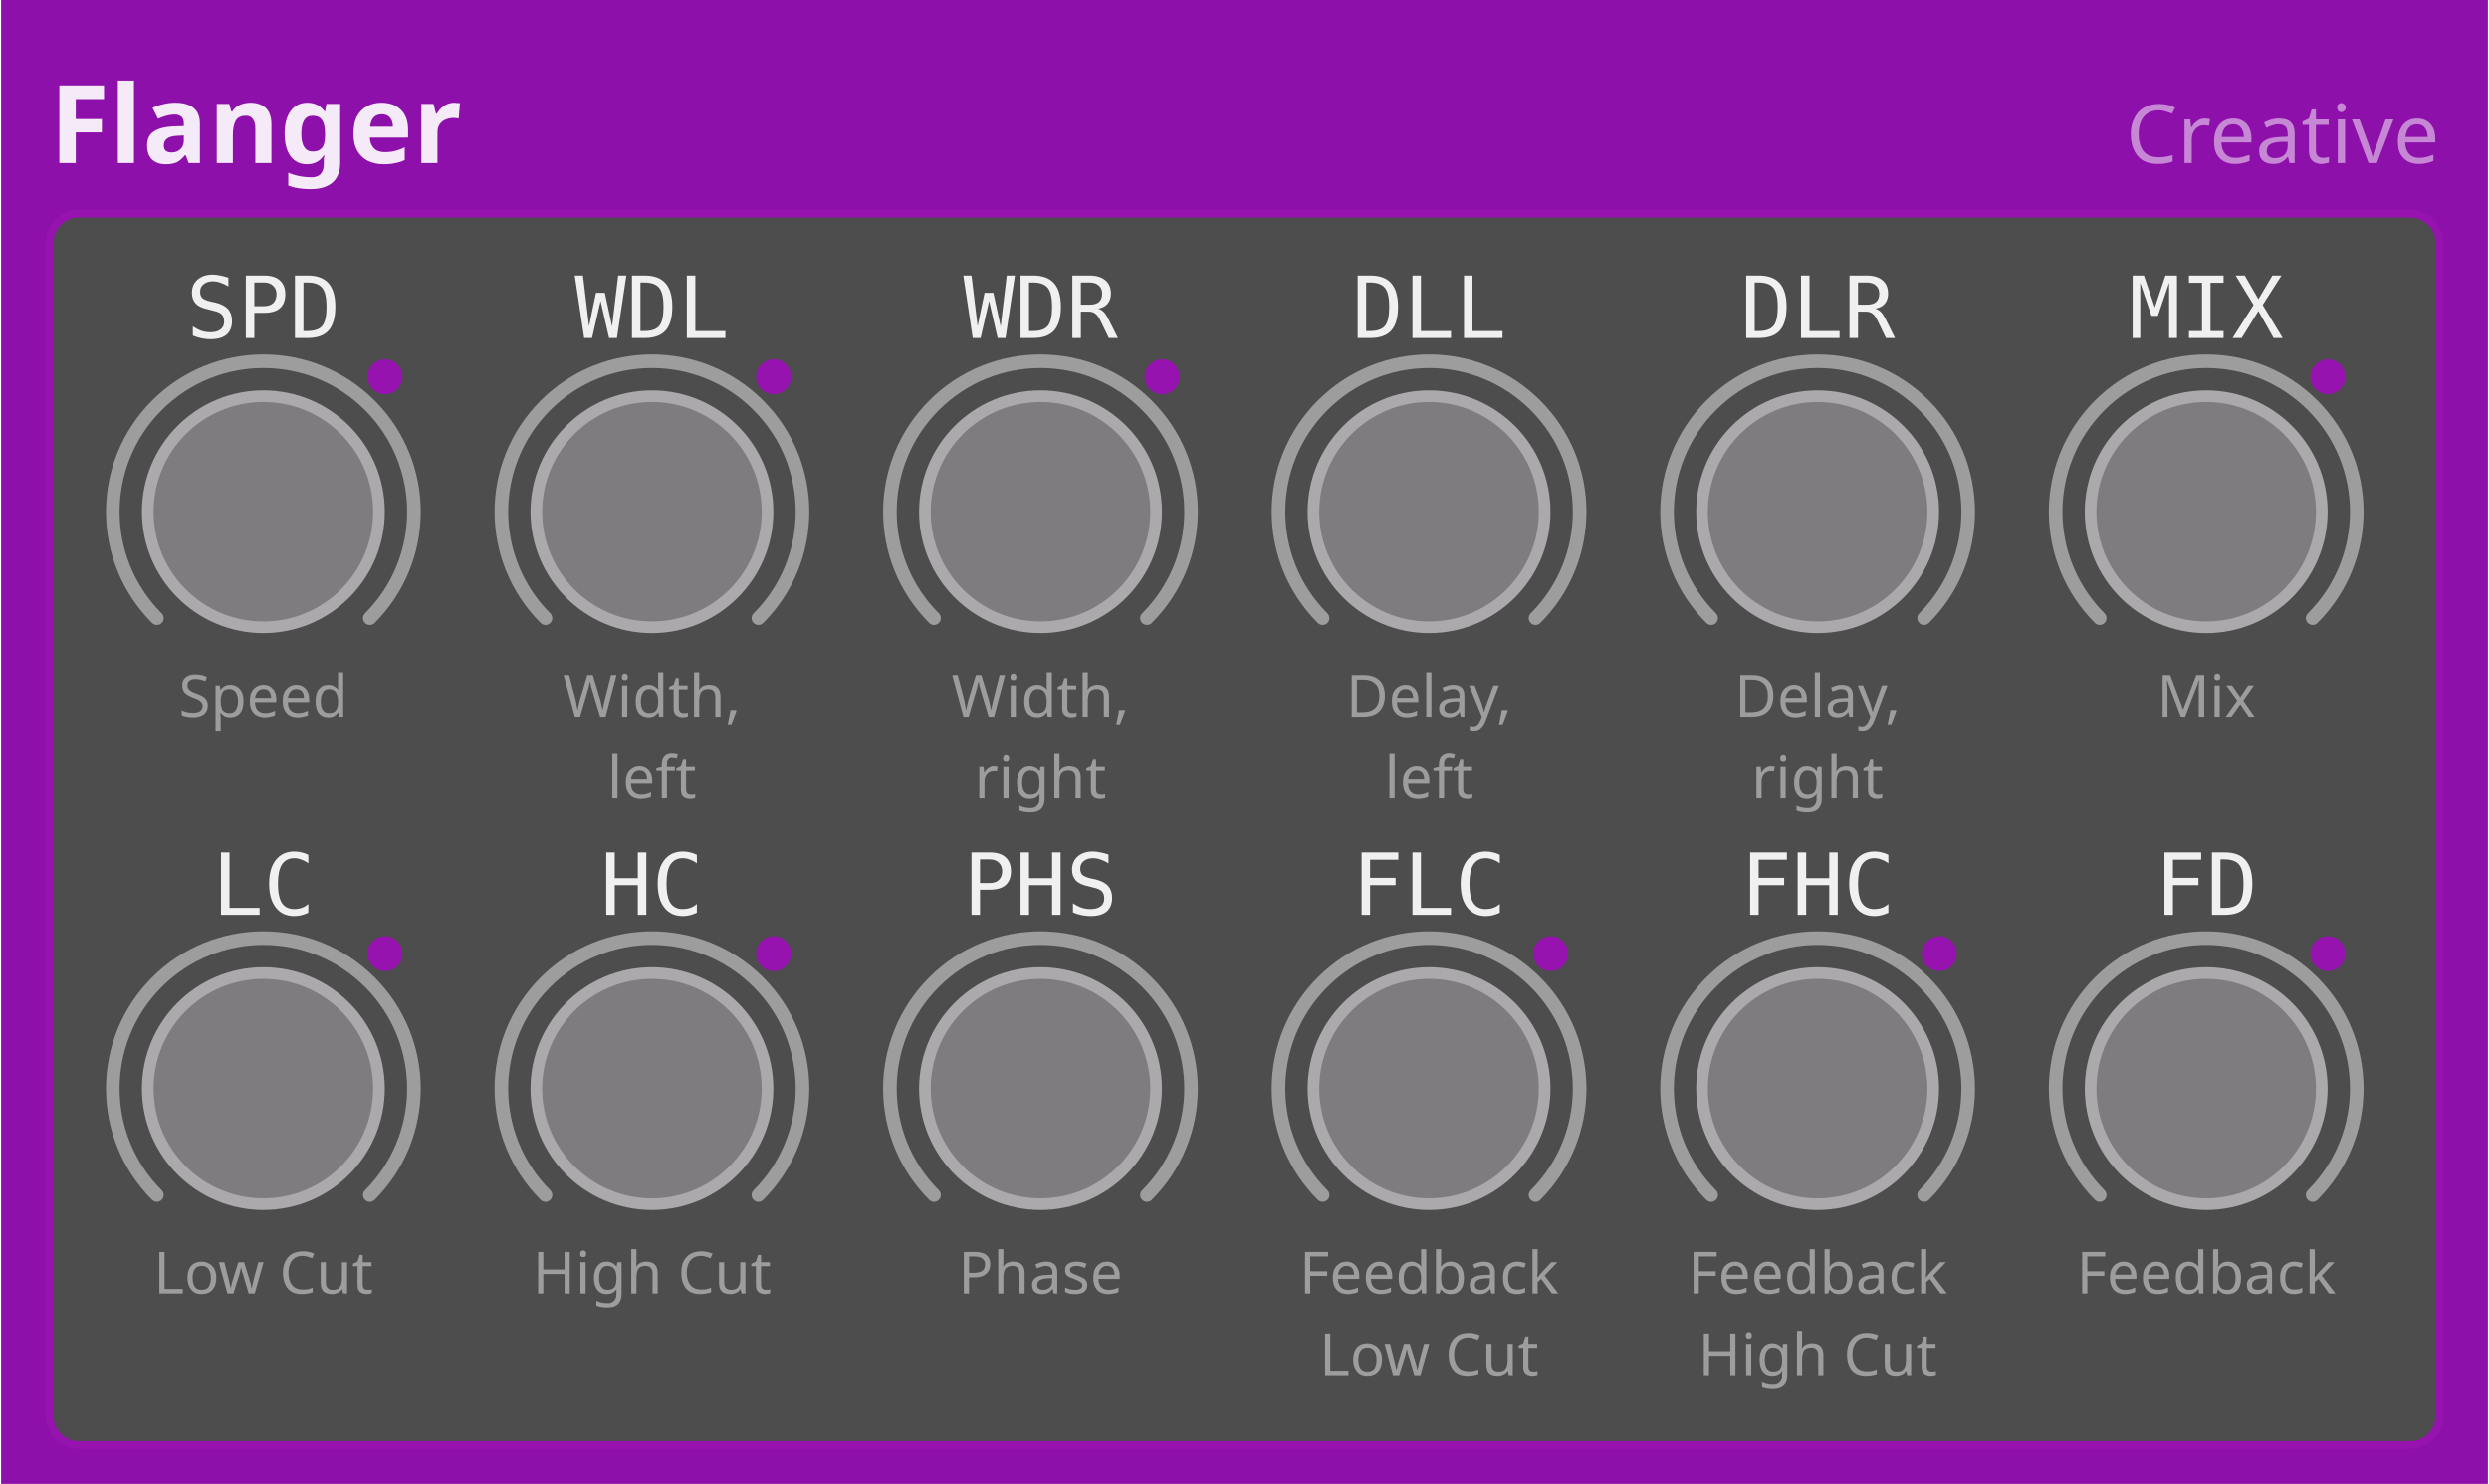
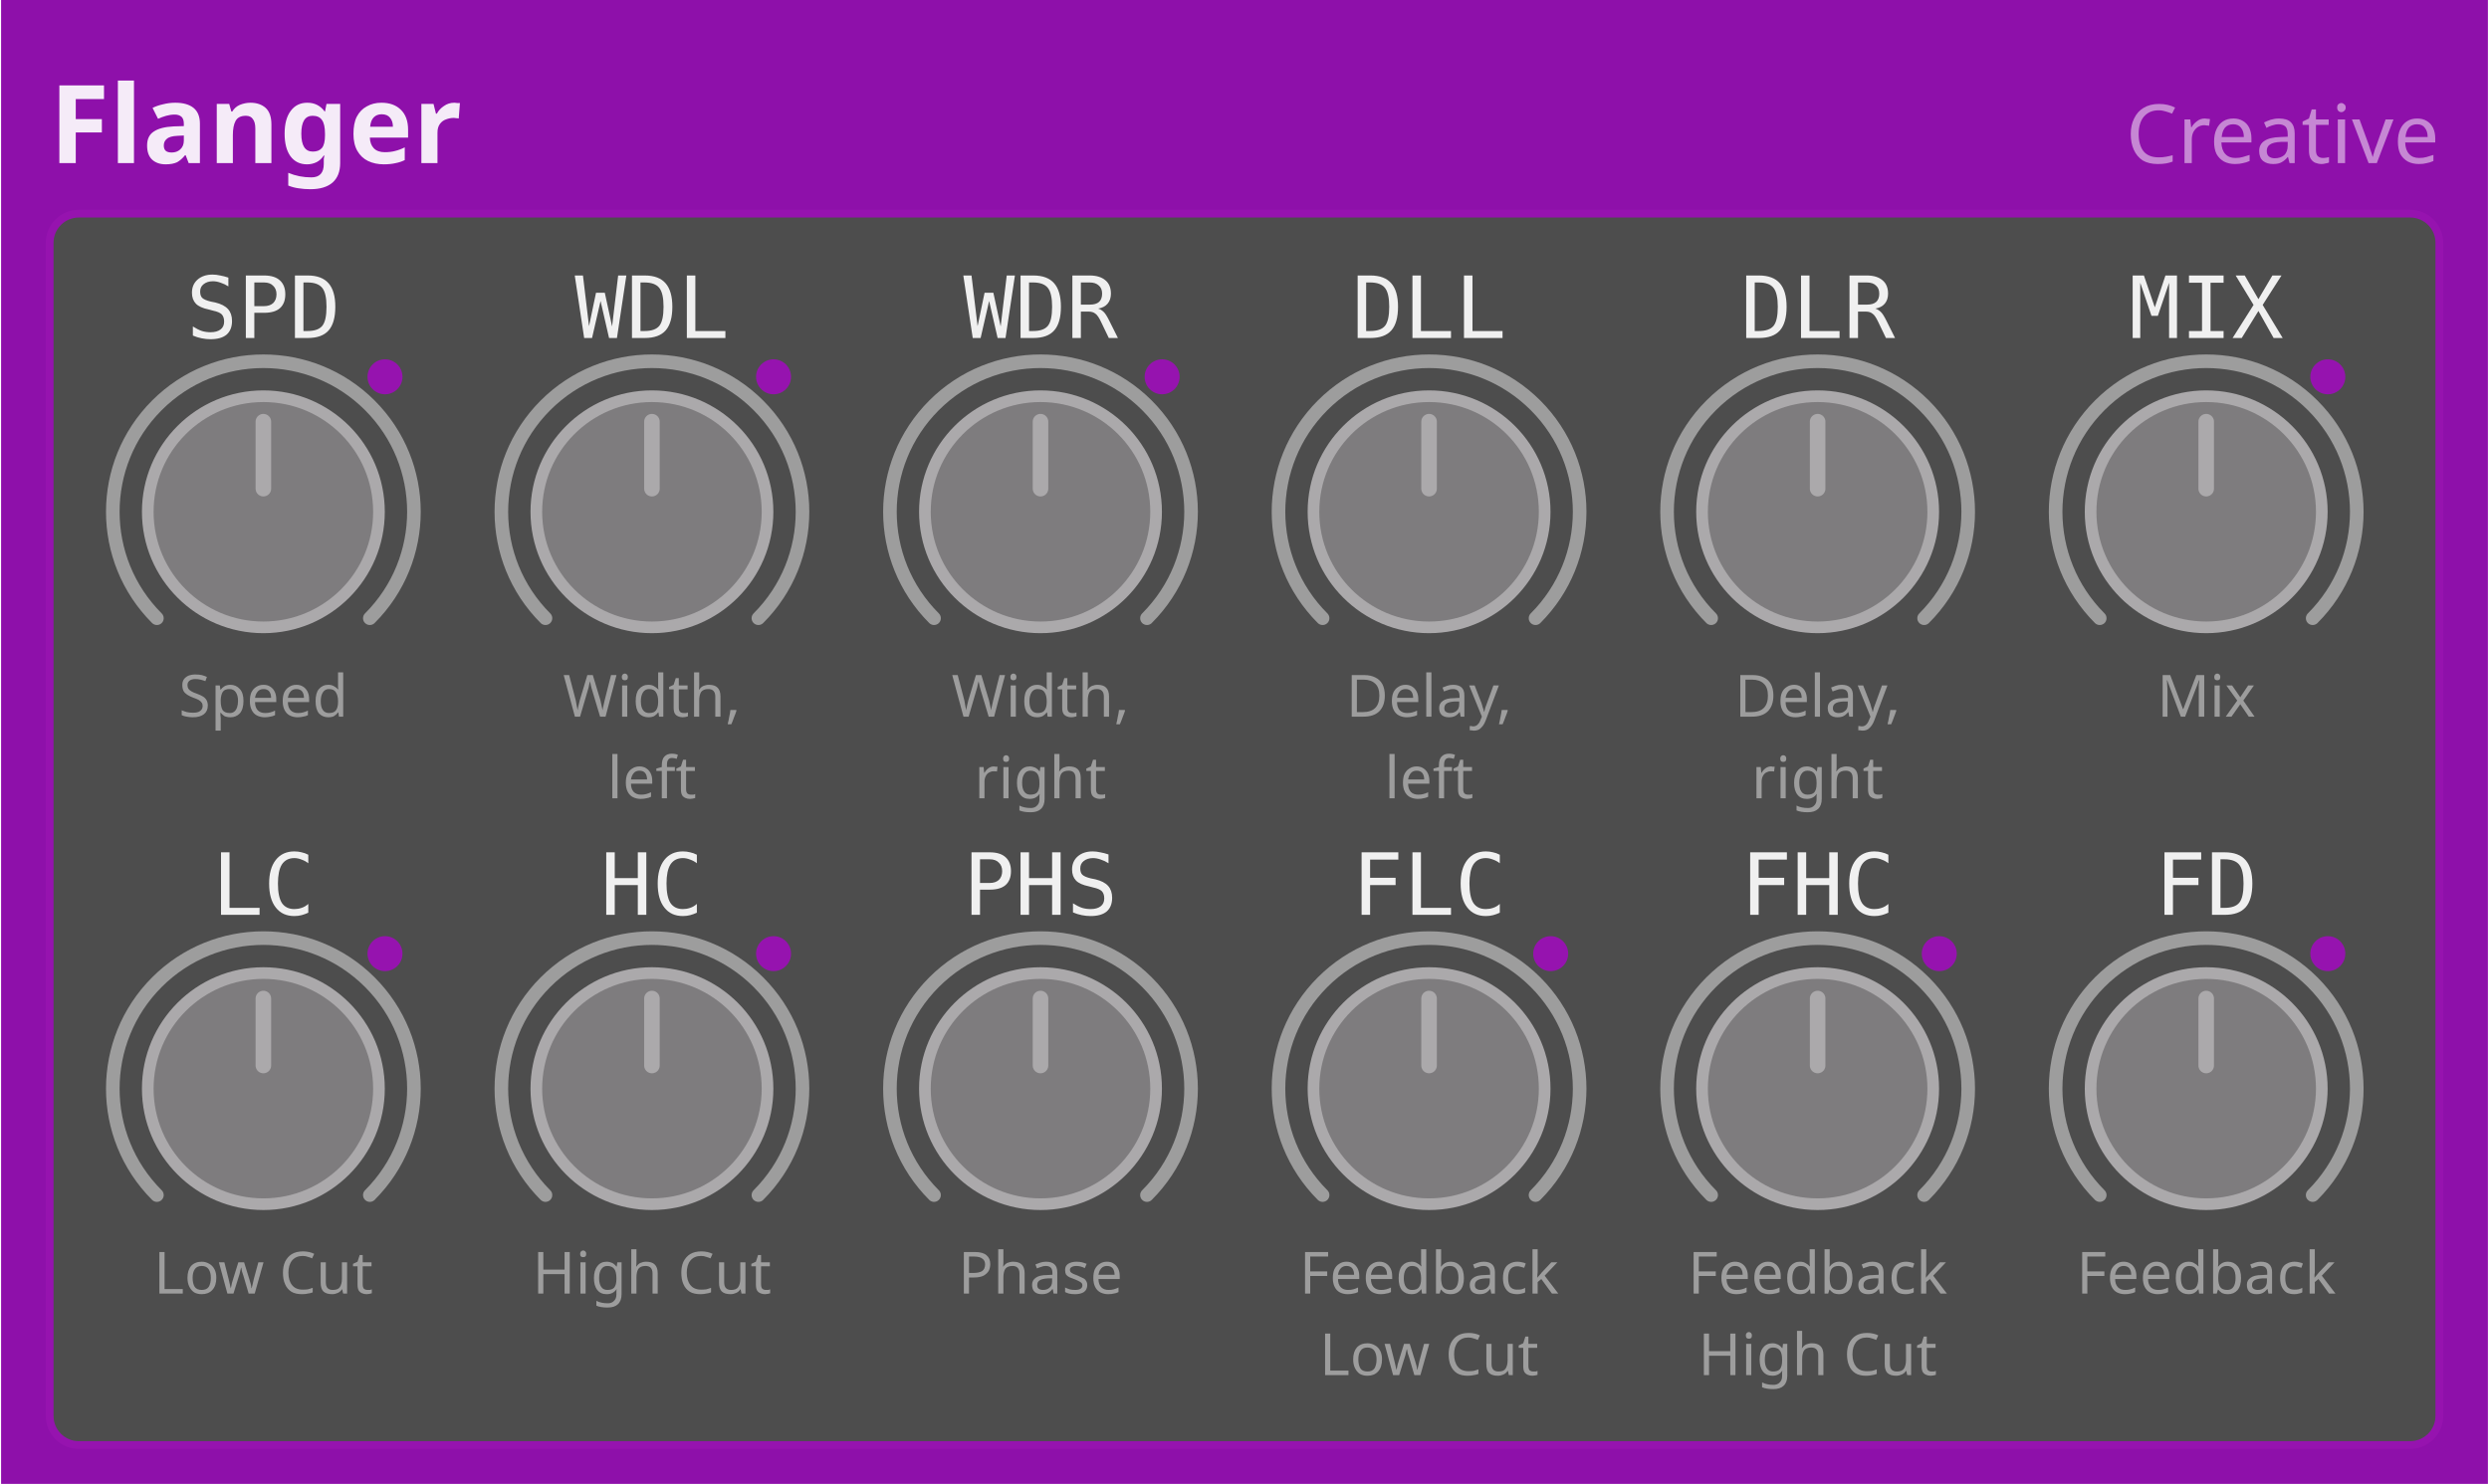
<svg xmlns="http://www.w3.org/2000/svg" viewBox="0 0 128 76.4" width="768" height="458" role="img" aria-label="Stereo Flanger front panel" font-family="ui-sans-serif, system-ui, sans-serif">
  <rect width="128" height="76.4" fill="#8e10aa" />
  <text x="2.5" y="8.4" font-size="5.6" font-weight="600" fill="#f5ebf8">Flanger</text>
  <text x="125.5" y="8.4" font-size="4.2" text-anchor="end" fill="#c687d4">Creative</text>
  <rect x="2.5" y="11.0" width="123.0" height="63.4" rx="1.5" fill="#4d4d4d" stroke="#9613af" stroke-width="0.4" />
  <text x="13.50" y="17.40" font-size="4.4" text-anchor="middle" font-family="ui-monospace, SFMono-Regular, Menlo, monospace" fill="#f0f0f0">SPD</text>
  <path d="M 8.02 31.83 A 7.75 7.75 0 1 1 18.98 31.83" fill="none" stroke="#9d9d9d" stroke-width="0.7" stroke-linecap="round" />
  <circle cx="13.50" cy="26.35" r="5.95" fill="#7e7c7e" stroke="#aba9ab" stroke-width="0.6" />
+   <line x1="13.50" y1="25.16" x2="13.50" y2="21.71" stroke="#aba9ab" stroke-width="0.8" stroke-linecap="round" />
  <circle cx="19.76" cy="19.40" r="0.9" fill="#9613af" />
  <text x="13.50" y="36.90" font-size="3" text-anchor="middle" fill="#9d9d9d">Speed</text>
  <text x="33.50" y="17.40" font-size="4.4" text-anchor="middle" font-family="ui-monospace, SFMono-Regular, Menlo, monospace" fill="#f0f0f0">WDL</text>
  <path d="M 28.02 31.83 A 7.75 7.75 0 1 1 38.98 31.83" fill="none" stroke="#9d9d9d" stroke-width="0.7" stroke-linecap="round" />
  <circle cx="33.50" cy="26.35" r="5.95" fill="#7e7c7e" stroke="#aba9ab" stroke-width="0.6" />
+   <line x1="33.50" y1="25.16" x2="33.50" y2="21.71" stroke="#aba9ab" stroke-width="0.8" stroke-linecap="round" />
  <circle cx="39.76" cy="19.40" r="0.9" fill="#9613af" />
  <text x="33.50" y="36.90" font-size="3" text-anchor="middle" fill="#9d9d9d">Width,</text>
  <text x="33.50" y="41.10" font-size="3" text-anchor="middle" fill="#9d9d9d">left</text>
  <text x="53.50" y="17.40" font-size="4.4" text-anchor="middle" font-family="ui-monospace, SFMono-Regular, Menlo, monospace" fill="#f0f0f0">WDR</text>
  <path d="M 48.02 31.83 A 7.75 7.75 0 1 1 58.98 31.83" fill="none" stroke="#9d9d9d" stroke-width="0.7" stroke-linecap="round" />
  <circle cx="53.50" cy="26.35" r="5.95" fill="#7e7c7e" stroke="#aba9ab" stroke-width="0.6" />
+   <line x1="53.50" y1="25.16" x2="53.50" y2="21.71" stroke="#aba9ab" stroke-width="0.8" stroke-linecap="round" />
  <circle cx="59.76" cy="19.40" r="0.9" fill="#9613af" />
  <text x="53.50" y="36.90" font-size="3" text-anchor="middle" fill="#9d9d9d">Width,</text>
  <text x="53.50" y="41.10" font-size="3" text-anchor="middle" fill="#9d9d9d">right</text>
  <text x="73.50" y="17.40" font-size="4.4" text-anchor="middle" font-family="ui-monospace, SFMono-Regular, Menlo, monospace" fill="#f0f0f0">DLL</text>
  <path d="M 68.02 31.83 A 7.75 7.75 0 1 1 78.98 31.83" fill="none" stroke="#9d9d9d" stroke-width="0.7" stroke-linecap="round" />
  <circle cx="73.50" cy="26.35" r="5.95" fill="#7e7c7e" stroke="#aba9ab" stroke-width="0.6" />
+   <line x1="73.50" y1="25.16" x2="73.50" y2="21.71" stroke="#aba9ab" stroke-width="0.8" stroke-linecap="round" />
  <text x="73.50" y="36.90" font-size="3" text-anchor="middle" fill="#9d9d9d">Delay,</text>
  <text x="73.50" y="41.10" font-size="3" text-anchor="middle" fill="#9d9d9d">left</text>
  <text x="93.50" y="17.40" font-size="4.4" text-anchor="middle" font-family="ui-monospace, SFMono-Regular, Menlo, monospace" fill="#f0f0f0">DLR</text>
  <path d="M 88.02 31.83 A 7.75 7.75 0 1 1 98.98 31.83" fill="none" stroke="#9d9d9d" stroke-width="0.7" stroke-linecap="round" />
  <circle cx="93.50" cy="26.35" r="5.95" fill="#7e7c7e" stroke="#aba9ab" stroke-width="0.6" />
+   <line x1="93.50" y1="25.16" x2="93.50" y2="21.71" stroke="#aba9ab" stroke-width="0.8" stroke-linecap="round" />
  <text x="93.50" y="36.90" font-size="3" text-anchor="middle" fill="#9d9d9d">Delay,</text>
  <text x="93.50" y="41.10" font-size="3" text-anchor="middle" fill="#9d9d9d">right</text>
  <text x="113.50" y="17.40" font-size="4.4" text-anchor="middle" font-family="ui-monospace, SFMono-Regular, Menlo, monospace" fill="#f0f0f0">MIX</text>
  <path d="M 108.02 31.83 A 7.75 7.75 0 1 1 118.98 31.83" fill="none" stroke="#9d9d9d" stroke-width="0.7" stroke-linecap="round" />
  <circle cx="113.50" cy="26.35" r="5.95" fill="#7e7c7e" stroke="#aba9ab" stroke-width="0.6" />
+   <line x1="113.50" y1="25.16" x2="113.50" y2="21.71" stroke="#aba9ab" stroke-width="0.8" stroke-linecap="round" />
  <circle cx="119.76" cy="19.40" r="0.9" fill="#9613af" />
  <text x="113.50" y="36.90" font-size="3" text-anchor="middle" fill="#9d9d9d">Mix</text>
  <text x="13.50" y="47.10" font-size="4.4" text-anchor="middle" font-family="ui-monospace, SFMono-Regular, Menlo, monospace" fill="#f0f0f0">LC</text>
  <path d="M 8.02 61.53 A 7.75 7.75 0 1 1 18.98 61.53" fill="none" stroke="#9d9d9d" stroke-width="0.7" stroke-linecap="round" />
  <circle cx="13.50" cy="56.05" r="5.95" fill="#7e7c7e" stroke="#aba9ab" stroke-width="0.6" />
+   <line x1="13.50" y1="54.86" x2="13.50" y2="51.41" stroke="#aba9ab" stroke-width="0.8" stroke-linecap="round" />
  <circle cx="19.76" cy="49.10" r="0.9" fill="#9613af" />
  <text x="13.50" y="66.60" font-size="3" text-anchor="middle" fill="#9d9d9d">Low Cut</text>
  <text x="33.50" y="47.10" font-size="4.4" text-anchor="middle" font-family="ui-monospace, SFMono-Regular, Menlo, monospace" fill="#f0f0f0">HC</text>
  <path d="M 28.02 61.53 A 7.75 7.75 0 1 1 38.98 61.53" fill="none" stroke="#9d9d9d" stroke-width="0.7" stroke-linecap="round" />
  <circle cx="33.50" cy="56.05" r="5.95" fill="#7e7c7e" stroke="#aba9ab" stroke-width="0.6" />
+   <line x1="33.50" y1="54.86" x2="33.50" y2="51.41" stroke="#aba9ab" stroke-width="0.8" stroke-linecap="round" />
  <circle cx="39.76" cy="49.10" r="0.9" fill="#9613af" />
  <text x="33.50" y="66.60" font-size="3" text-anchor="middle" fill="#9d9d9d">High Cut</text>
  <text x="53.50" y="47.10" font-size="4.4" text-anchor="middle" font-family="ui-monospace, SFMono-Regular, Menlo, monospace" fill="#f0f0f0">PHS</text>
  <path d="M 48.02 61.53 A 7.75 7.75 0 1 1 58.98 61.53" fill="none" stroke="#9d9d9d" stroke-width="0.7" stroke-linecap="round" />
  <circle cx="53.50" cy="56.05" r="5.95" fill="#7e7c7e" stroke="#aba9ab" stroke-width="0.6" />
+   <line x1="53.50" y1="54.86" x2="53.50" y2="51.41" stroke="#aba9ab" stroke-width="0.8" stroke-linecap="round" />
  <text x="53.50" y="66.60" font-size="3" text-anchor="middle" fill="#9d9d9d">Phase</text>
  <text x="73.50" y="47.10" font-size="4.4" text-anchor="middle" font-family="ui-monospace, SFMono-Regular, Menlo, monospace" fill="#f0f0f0">FLC</text>
  <path d="M 68.02 61.53 A 7.75 7.75 0 1 1 78.98 61.53" fill="none" stroke="#9d9d9d" stroke-width="0.7" stroke-linecap="round" />
  <circle cx="73.50" cy="56.05" r="5.95" fill="#7e7c7e" stroke="#aba9ab" stroke-width="0.6" />
+   <line x1="73.50" y1="54.86" x2="73.50" y2="51.41" stroke="#aba9ab" stroke-width="0.8" stroke-linecap="round" />
  <circle cx="79.76" cy="49.10" r="0.9" fill="#9613af" />
  <text x="73.50" y="66.60" font-size="3" text-anchor="middle" fill="#9d9d9d">Feedback</text>
  <text x="73.50" y="70.80" font-size="3" text-anchor="middle" fill="#9d9d9d">Low Cut</text>
  <text x="93.50" y="47.10" font-size="4.4" text-anchor="middle" font-family="ui-monospace, SFMono-Regular, Menlo, monospace" fill="#f0f0f0">FHC</text>
  <path d="M 88.02 61.53 A 7.75 7.75 0 1 1 98.98 61.53" fill="none" stroke="#9d9d9d" stroke-width="0.7" stroke-linecap="round" />
  <circle cx="93.50" cy="56.05" r="5.95" fill="#7e7c7e" stroke="#aba9ab" stroke-width="0.6" />
+   <line x1="93.50" y1="54.86" x2="93.50" y2="51.41" stroke="#aba9ab" stroke-width="0.8" stroke-linecap="round" />
  <circle cx="99.76" cy="49.10" r="0.9" fill="#9613af" />
  <text x="93.50" y="66.60" font-size="3" text-anchor="middle" fill="#9d9d9d">Feedback</text>
  <text x="93.50" y="70.80" font-size="3" text-anchor="middle" fill="#9d9d9d">High Cut</text>
  <text x="113.50" y="47.10" font-size="4.4" text-anchor="middle" font-family="ui-monospace, SFMono-Regular, Menlo, monospace" fill="#f0f0f0">FD</text>
  <path d="M 108.02 61.53 A 7.75 7.75 0 1 1 118.98 61.53" fill="none" stroke="#9d9d9d" stroke-width="0.7" stroke-linecap="round" />
  <circle cx="113.50" cy="56.05" r="5.95" fill="#7e7c7e" stroke="#aba9ab" stroke-width="0.6" />
+   <line x1="113.50" y1="54.86" x2="113.50" y2="51.41" stroke="#aba9ab" stroke-width="0.8" stroke-linecap="round" />
  <circle cx="119.76" cy="49.10" r="0.9" fill="#9613af" />
  <text x="113.50" y="66.60" font-size="3" text-anchor="middle" fill="#9d9d9d">Feedback</text>
</svg>
